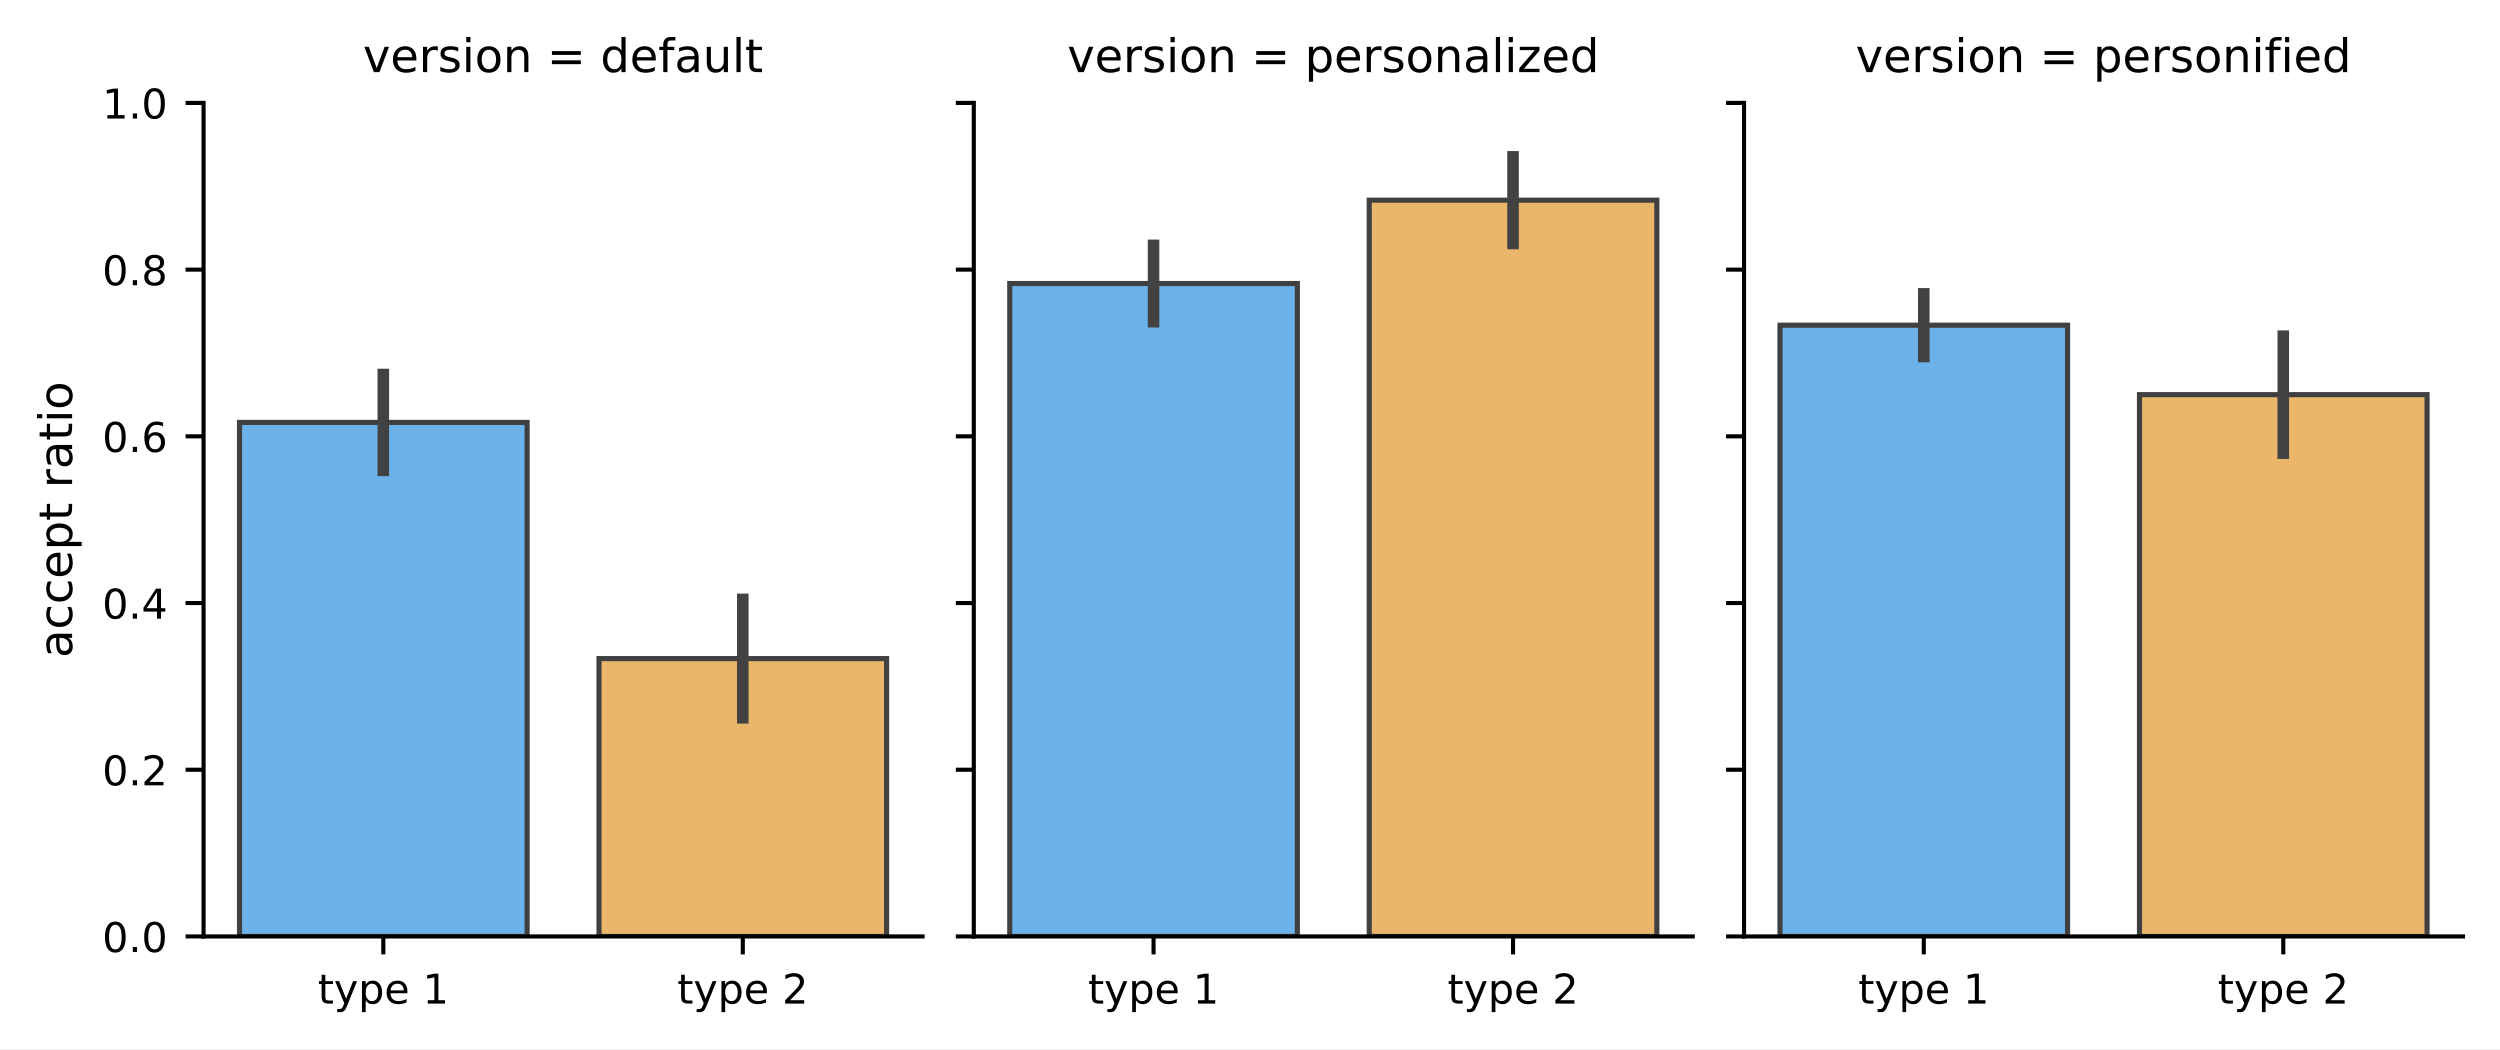
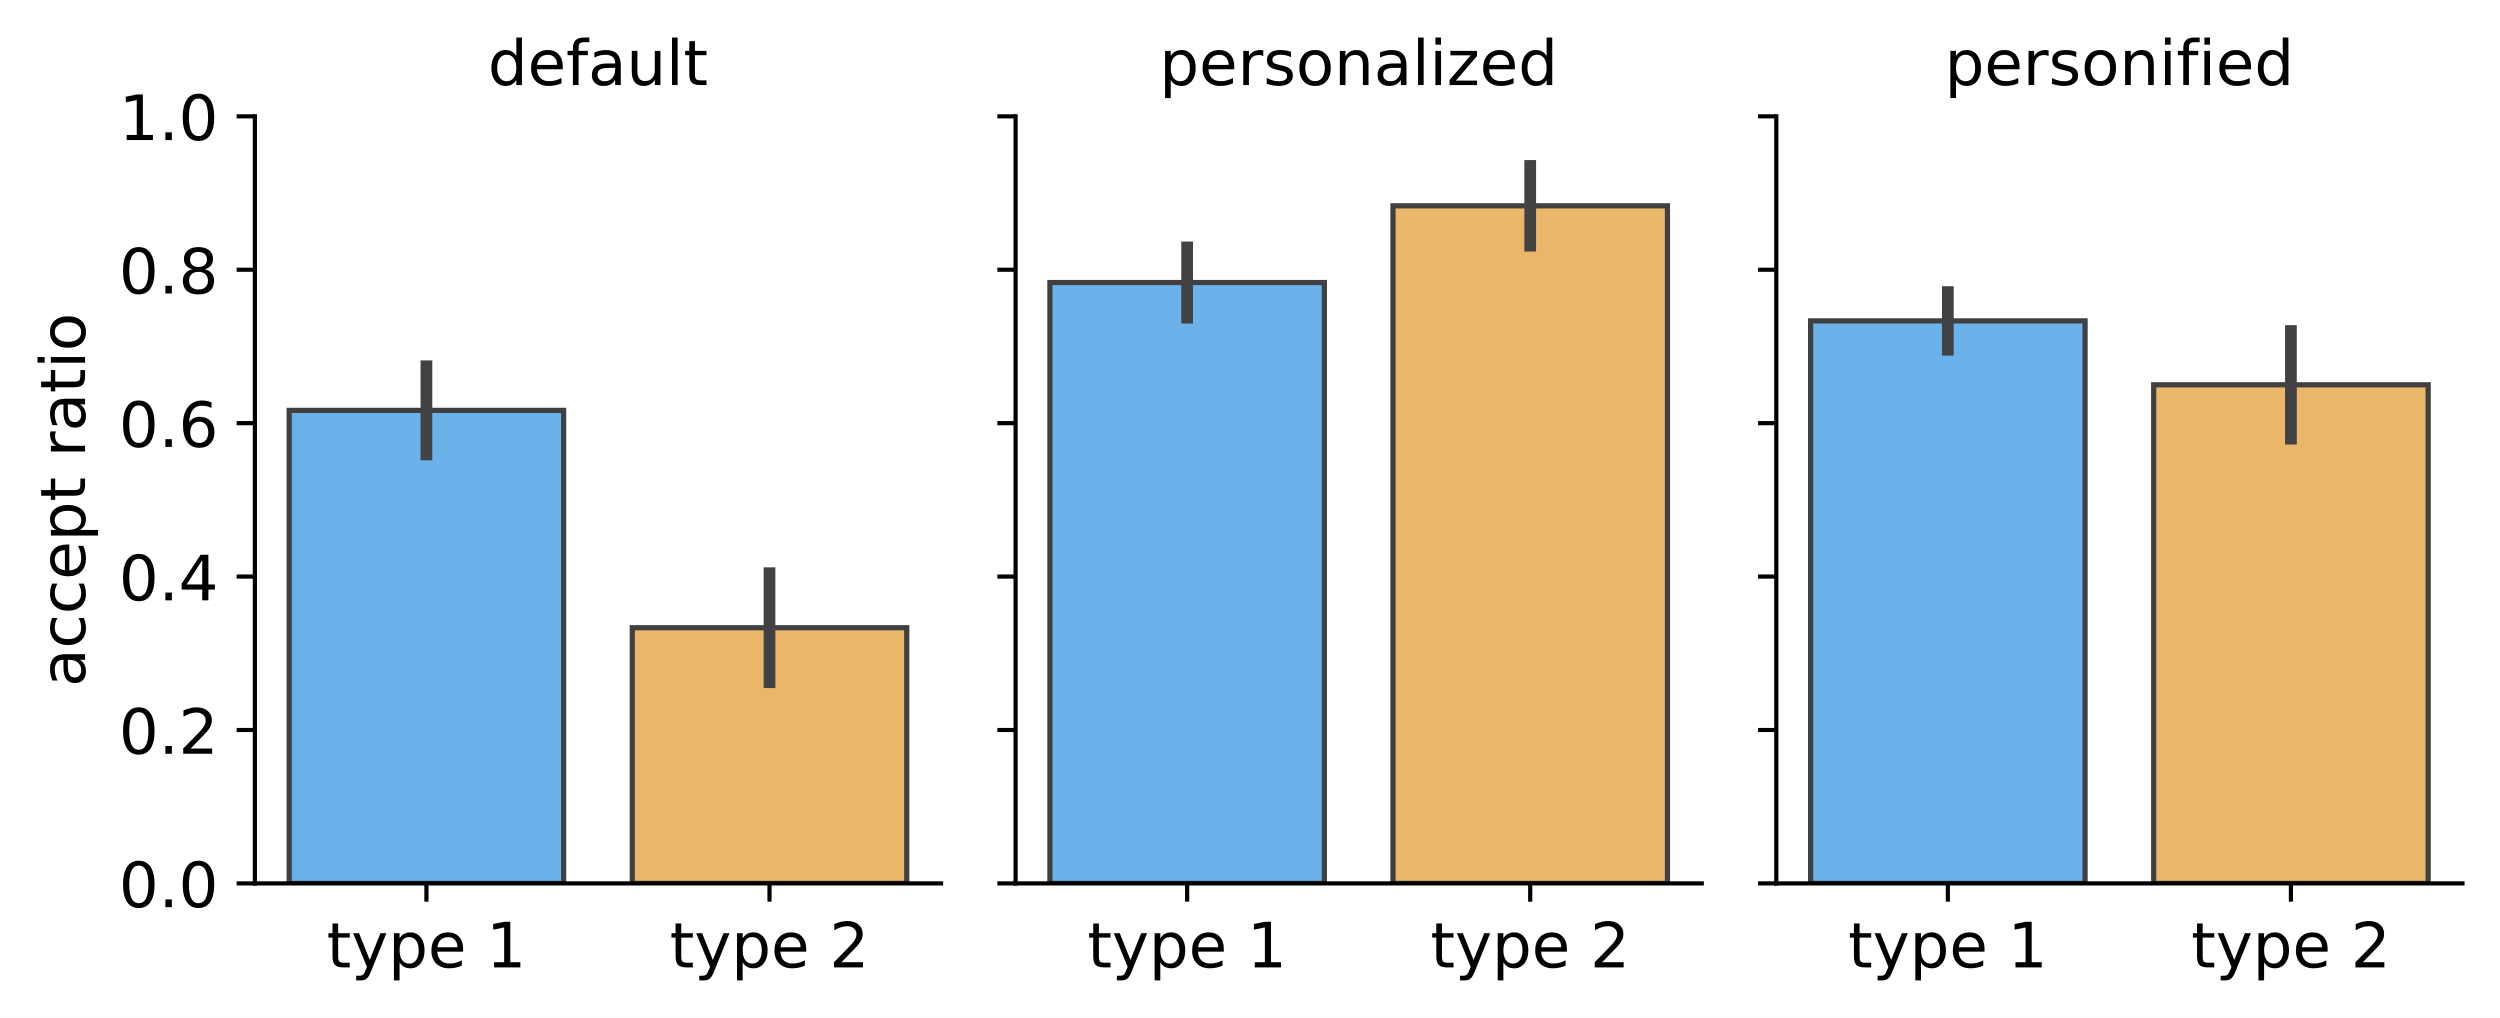
- <svg xmlns="http://www.w3.org/2000/svg" xmlns:xlink="http://www.w3.org/1999/xlink" width="486.733pt" height="204.261pt" viewBox="0 0 486.733 204.261" version="1.1">
+ <svg xmlns="http://www.w3.org/2000/svg" xmlns:xlink="http://www.w3.org/1999/xlink" width="479.618pt" height="195.292pt" viewBox="0 0 479.618 195.292" version="1.1">
  <defs>
    <style type="text/css">*{stroke-linejoin: round; stroke-linecap: butt}</style>
  </defs>
  <g id="figure_1">
    <g id="patch_1">
-       <path d="M 0 204.261  L 486.733 204.261  L 486.733 0  L 0 0  z " style="fill: #ffffff" />
+       <path d="M 0 195.292  L 479.618 195.292  L 479.618 0  L 0 0  z " style="fill: #ffffff" />
    </g>
    <g id="axes_1">
      <g id="patch_2">
-         <path d="M 39.633 182.319  L 179.613 182.319  L 179.613 20.039  L 39.633 20.039  z " style="fill: #ffffff" />
+         <path d="M 48.898 169.478  L 180.537 169.478  L 180.537 22.318  L 48.898 22.318  z " style="fill: #ffffff" />
      </g>
      <g id="patch_3">
-         <path d="M 46.632 182.319  L 102.624 182.319  L 102.624 82.246  L 46.632 82.246  z " clip-path="url(#p8b1c2f902e)" style="fill: #3998e3; opacity: 0.75; stroke: #000000; stroke-linejoin: miter" />
+         <path d="M 55.48 169.478  L 108.135 169.478  L 108.135 78.729  L 55.48 78.729  z " clip-path="url(#p8d95f74cf9)" style="fill: #3998e3; opacity: 0.75; stroke: #000000; stroke-linejoin: miter" />
      </g>
      <g id="patch_4">
-         <path d="M 116.622 182.319  L 172.614 182.319  L 172.614 128.225  L 116.622 128.225  z " clip-path="url(#p8b1c2f902e)" style="fill: #e39f38; opacity: 0.75; stroke: #000000; stroke-linejoin: miter" />
+         <path d="M 121.299 169.478  L 173.956 169.478  L 173.956 120.425  L 121.299 120.425  z " clip-path="url(#p8d95f74cf9)" style="fill: #e39f38; opacity: 0.75; stroke: #000000; stroke-linejoin: miter" />
      </g>
      <g id="matplotlib.axis_1">
        <g id="xtick_1">
          <g id="line2d_1">
            <defs>
-               <path id="m249367fb7f" d="M 0 0  L 0 3.5  " style="stroke: #000000; stroke-width: 0.8" />
+               <path id="mf375bf2e4b" d="M 0 0  L 0 3.5  " style="stroke: #000000; stroke-width: 0.8" />
            </defs>
            <g>
-               <use xlink:href="#m249367fb7f" x="74.628" y="182.319" style="stroke: #000000; stroke-width: 0.8" />
+               <use xlink:href="#mf375bf2e4b" x="81.808" y="169.478" style="stroke: #000000; stroke-width: 0.8" />
            </g>
          </g>
          <g id="text_1">
-             <g transform="translate(61.87531 195.3973) scale(0.08 -0.08)">
+             <g transform="translate(62.67875 185.5962) scale(0.12 -0.12)">
              <defs>
                <path id="DejaVuSans-74" d="M 1172 4494  L 1172 3500  L 2356 3500  L 2356 3053  L 1172 3053  L 1172 1153  Q 1172 725 1289 603  Q 1406 481 1766 481  L 2356 481  L 2356 0  L 1766 0  Q 1100 0 847 248  Q 594 497 594 1153  L 594 3053  L 172 3053  L 172 3500  L 594 3500  L 594 4494  L 1172 4494  z " transform="scale(0.015625)" />
                <path id="DejaVuSans-79" d="M 2059 -325  Q 1816 -950 1584 -1140  Q 1353 -1331 966 -1331  L 506 -1331  L 506 -850  L 844 -850  Q 1081 -850 1212 -737  Q 1344 -625 1503 -206  L 1606 56  L 191 3500  L 800 3500  L 1894 763  L 2988 3500  L 3597 3500  L 2059 -325  z " transform="scale(0.015625)" />
                <path id="DejaVuSans-70" d="M 1159 525  L 1159 -1331  L 581 -1331  L 581 3500  L 1159 3500  L 1159 2969  Q 1341 3281 1617 3432  Q 1894 3584 2278 3584  Q 2916 3584 3314 3078  Q 3713 2572 3713 1747  Q 3713 922 3314 415  Q 2916 -91 2278 -91  Q 1894 -91 1617 61  Q 1341 213 1159 525  z M 3116 1747  Q 3116 2381 2855 2742  Q 2594 3103 2138 3103  Q 1681 3103 1420 2742  Q 1159 2381 1159 1747  Q 1159 1113 1420 752  Q 1681 391 2138 391  Q 2594 391 2855 752  Q 3116 1113 3116 1747  z " transform="scale(0.015625)" />
                <path id="DejaVuSans-65" d="M 3597 1894  L 3597 1613  L 953 1613  Q 991 1019 1311 708  Q 1631 397 2203 397  Q 2534 397 2845 478  Q 3156 559 3463 722  L 3463 178  Q 3153 47 2828 -22  Q 2503 -91 2169 -91  Q 1331 -91 842 396  Q 353 884 353 1716  Q 353 2575 817 3079  Q 1281 3584 2069 3584  Q 2775 3584 3186 3129  Q 3597 2675 3597 1894  z M 3022 2063  Q 3016 2534 2758 2815  Q 2500 3097 2075 3097  Q 1594 3097 1305 2825  Q 1016 2553 972 2059  L 3022 2063  z " transform="scale(0.015625)" />
                <path id="DejaVuSans-20" transform="scale(0.015625)" />
                <path id="DejaVuSans-31" d="M 794 531  L 1825 531  L 1825 4091  L 703 3866  L 703 4441  L 1819 4666  L 2450 4666  L 2450 531  L 3481 531  L 3481 0  L 794 0  L 794 531  z " transform="scale(0.015625)" />
              </defs>
              <use xlink:href="#DejaVuSans-74" />
              <use xlink:href="#DejaVuSans-79" transform="translate(39.20898 0)" />
              <use xlink:href="#DejaVuSans-70" transform="translate(98.38867 0)" />
              <use xlink:href="#DejaVuSans-65" transform="translate(161.8652 0)" />
              <use xlink:href="#DejaVuSans-20" transform="translate(223.3887 0)" />
              <use xlink:href="#DejaVuSans-31" transform="translate(255.1758 0)" />
            </g>
          </g>
        </g>
        <g id="xtick_2">
          <g id="line2d_2">
            <g>
-               <use xlink:href="#m249367fb7f" x="144.618" y="182.319" style="stroke: #000000; stroke-width: 0.8" />
+               <use xlink:href="#mf375bf2e4b" x="147.627" y="169.478" style="stroke: #000000; stroke-width: 0.8" />
            </g>
          </g>
          <g id="text_2">
-             <g transform="translate(131.8653 195.3973) scale(0.08 -0.08)">
+             <g transform="translate(128.4988 185.5962) scale(0.12 -0.12)">
              <defs>
                <path id="DejaVuSans-32" d="M 1228 531  L 3431 531  L 3431 0  L 469 0  L 469 531  Q 828 903 1448 1529  Q 2069 2156 2228 2338  Q 2531 2678 2651 2914  Q 2772 3150 2772 3378  Q 2772 3750 2511 3984  Q 2250 4219 1831 4219  Q 1534 4219 1204 4116  Q 875 4013 500 3803  L 500 4441  Q 881 4594 1212 4672  Q 1544 4750 1819 4750  Q 2544 4750 2975 4387  Q 3406 4025 3406 3419  Q 3406 3131 3298 2873  Q 3191 2616 2906 2266  Q 2828 2175 2409 1742  Q 1991 1309 1228 531  z " transform="scale(0.015625)" />
              </defs>
              <use xlink:href="#DejaVuSans-74" />
              <use xlink:href="#DejaVuSans-79" transform="translate(39.20898 0)" />
              <use xlink:href="#DejaVuSans-70" transform="translate(98.38867 0)" />
              <use xlink:href="#DejaVuSans-65" transform="translate(161.8652 0)" />
              <use xlink:href="#DejaVuSans-20" transform="translate(223.3887 0)" />
              <use xlink:href="#DejaVuSans-32" transform="translate(255.1758 0)" />
            </g>
          </g>
        </g>
      </g>
      <g id="matplotlib.axis_2">
        <g id="ytick_1">
          <g id="line2d_3">
            <defs>
-               <path id="meb20e9a4bf" d="M 0 0  L -3.5 0  " style="stroke: #000000; stroke-width: 0.8" />
+               <path id="m5985463002" d="M 0 0  L -3.5 0  " style="stroke: #000000; stroke-width: 0.8" />
            </defs>
            <g>
-               <use xlink:href="#meb20e9a4bf" x="39.633" y="182.319" style="stroke: #000000; stroke-width: 0.8" />
+               <use xlink:href="#m5985463002" x="48.898" y="169.478" style="stroke: #000000; stroke-width: 0.8" />
            </g>
          </g>
          <g id="text_3">
-             <g transform="translate(19.91031 185.358) scale(0.08 -0.08)">
+             <g transform="translate(22.81375 174.0372) scale(0.12 -0.12)">
              <defs>
                <path id="DejaVuSans-30" d="M 2034 4250  Q 1547 4250 1301 3770  Q 1056 3291 1056 2328  Q 1056 1369 1301 889  Q 1547 409 2034 409  Q 2525 409 2770 889  Q 3016 1369 3016 2328  Q 3016 3291 2770 3770  Q 2525 4250 2034 4250  z M 2034 4750  Q 2819 4750 3233 4129  Q 3647 3509 3647 2328  Q 3647 1150 3233 529  Q 2819 -91 2034 -91  Q 1250 -91 836 529  Q 422 1150 422 2328  Q 422 3509 836 4129  Q 1250 4750 2034 4750  z " transform="scale(0.015625)" />
                <path id="DejaVuSans-2e" d="M 684 794  L 1344 794  L 1344 0  L 684 0  L 684 794  z " transform="scale(0.015625)" />
              </defs>
              <use xlink:href="#DejaVuSans-30" />
              <use xlink:href="#DejaVuSans-2e" transform="translate(63.62305 0)" />
              <use xlink:href="#DejaVuSans-30" transform="translate(95.41016 0)" />
            </g>
          </g>
        </g>
        <g id="ytick_2">
          <g id="line2d_4">
            <g>
-               <use xlink:href="#meb20e9a4bf" x="39.633" y="149.863" style="stroke: #000000; stroke-width: 0.8" />
+               <use xlink:href="#m5985463002" x="48.898" y="140.046" style="stroke: #000000; stroke-width: 0.8" />
            </g>
          </g>
          <g id="text_4">
-             <g transform="translate(19.91031 152.902) scale(0.08 -0.08)">
+             <g transform="translate(22.81375 144.6052) scale(0.12 -0.12)">
              <use xlink:href="#DejaVuSans-30" />
              <use xlink:href="#DejaVuSans-2e" transform="translate(63.62305 0)" />
              <use xlink:href="#DejaVuSans-32" transform="translate(95.41016 0)" />
            </g>
          </g>
        </g>
        <g id="ytick_3">
          <g id="line2d_5">
            <g>
-               <use xlink:href="#meb20e9a4bf" x="39.633" y="117.407" style="stroke: #000000; stroke-width: 0.8" />
+               <use xlink:href="#m5985463002" x="48.898" y="110.614" style="stroke: #000000; stroke-width: 0.8" />
            </g>
          </g>
          <g id="text_5">
-             <g transform="translate(19.91031 120.446) scale(0.08 -0.08)">
+             <g transform="translate(22.81375 115.1732) scale(0.12 -0.12)">
              <defs>
                <path id="DejaVuSans-34" d="M 2419 4116  L 825 1625  L 2419 1625  L 2419 4116  z M 2253 4666  L 3047 4666  L 3047 1625  L 3713 1625  L 3713 1100  L 3047 1100  L 3047 0  L 2419 0  L 2419 1100  L 313 1100  L 313 1709  L 2253 4666  z " transform="scale(0.015625)" />
              </defs>
              <use xlink:href="#DejaVuSans-30" />
              <use xlink:href="#DejaVuSans-2e" transform="translate(63.62305 0)" />
              <use xlink:href="#DejaVuSans-34" transform="translate(95.41016 0)" />
            </g>
          </g>
        </g>
        <g id="ytick_4">
          <g id="line2d_6">
            <g>
-               <use xlink:href="#meb20e9a4bf" x="39.633" y="84.951" style="stroke: #000000; stroke-width: 0.8" />
+               <use xlink:href="#m5985463002" x="48.898" y="81.182" style="stroke: #000000; stroke-width: 0.8" />
            </g>
          </g>
          <g id="text_6">
-             <g transform="translate(19.91031 87.98997) scale(0.08 -0.08)">
+             <g transform="translate(22.81375 85.74119) scale(0.12 -0.12)">
              <defs>
                <path id="DejaVuSans-36" d="M 2113 2584  Q 1688 2584 1439 2293  Q 1191 2003 1191 1497  Q 1191 994 1439 701  Q 1688 409 2113 409  Q 2538 409 2786 701  Q 3034 994 3034 1497  Q 3034 2003 2786 2293  Q 2538 2584 2113 2584  z M 3366 4563  L 3366 3988  Q 3128 4100 2886 4159  Q 2644 4219 2406 4219  Q 1781 4219 1451 3797  Q 1122 3375 1075 2522  Q 1259 2794 1537 2939  Q 1816 3084 2150 3084  Q 2853 3084 3261 2657  Q 3669 2231 3669 1497  Q 3669 778 3244 343  Q 2819 -91 2113 -91  Q 1303 -91 875 529  Q 447 1150 447 2328  Q 447 3434 972 4092  Q 1497 4750 2381 4750  Q 2619 4750 2861 4703  Q 3103 4656 3366 4563  z " transform="scale(0.015625)" />
              </defs>
              <use xlink:href="#DejaVuSans-30" />
              <use xlink:href="#DejaVuSans-2e" transform="translate(63.62305 0)" />
              <use xlink:href="#DejaVuSans-36" transform="translate(95.41016 0)" />
            </g>
          </g>
        </g>
        <g id="ytick_5">
          <g id="line2d_7">
            <g>
-               <use xlink:href="#meb20e9a4bf" x="39.633" y="52.495" style="stroke: #000000; stroke-width: 0.8" />
+               <use xlink:href="#m5985463002" x="48.898" y="51.75" style="stroke: #000000; stroke-width: 0.8" />
            </g>
          </g>
          <g id="text_7">
-             <g transform="translate(19.91031 55.53397) scale(0.08 -0.08)">
+             <g transform="translate(22.81375 56.30919) scale(0.12 -0.12)">
              <defs>
                <path id="DejaVuSans-38" d="M 2034 2216  Q 1584 2216 1326 1975  Q 1069 1734 1069 1313  Q 1069 891 1326 650  Q 1584 409 2034 409  Q 2484 409 2743 651  Q 3003 894 3003 1313  Q 3003 1734 2745 1975  Q 2488 2216 2034 2216  z M 1403 2484  Q 997 2584 770 2862  Q 544 3141 544 3541  Q 544 4100 942 4425  Q 1341 4750 2034 4750  Q 2731 4750 3128 4425  Q 3525 4100 3525 3541  Q 3525 3141 3298 2862  Q 3072 2584 2669 2484  Q 3125 2378 3379 2068  Q 3634 1759 3634 1313  Q 3634 634 3220 271  Q 2806 -91 2034 -91  Q 1263 -91 848 271  Q 434 634 434 1313  Q 434 1759 690 2068  Q 947 2378 1403 2484  z M 1172 3481  Q 1172 3119 1398 2916  Q 1625 2713 2034 2713  Q 2441 2713 2670 2916  Q 2900 3119 2900 3481  Q 2900 3844 2670 4047  Q 2441 4250 2034 4250  Q 1625 4250 1398 4047  Q 1172 3844 1172 3481  z " transform="scale(0.015625)" />
              </defs>
              <use xlink:href="#DejaVuSans-30" />
              <use xlink:href="#DejaVuSans-2e" transform="translate(63.62305 0)" />
              <use xlink:href="#DejaVuSans-38" transform="translate(95.41016 0)" />
            </g>
          </g>
        </g>
        <g id="ytick_6">
          <g id="line2d_8">
            <g>
-               <use xlink:href="#meb20e9a4bf" x="39.633" y="20.039" style="stroke: #000000; stroke-width: 0.8" />
+               <use xlink:href="#m5985463002" x="48.898" y="22.318" style="stroke: #000000; stroke-width: 0.8" />
            </g>
          </g>
          <g id="text_8">
-             <g transform="translate(19.91031 23.07797) scale(0.08 -0.08)">
+             <g transform="translate(22.81375 26.87719) scale(0.12 -0.12)">
              <use xlink:href="#DejaVuSans-31" />
              <use xlink:href="#DejaVuSans-2e" transform="translate(63.62305 0)" />
              <use xlink:href="#DejaVuSans-30" transform="translate(95.41016 0)" />
            </g>
          </g>
        </g>
        <g id="text_9">
-           <g transform="translate(14.03859 128.0802) rotate(-90) scale(0.09 -0.09)">
+           <g transform="translate(16.31812 131.7669) rotate(-90) scale(0.12 -0.12)">
            <defs>
              <path id="DejaVuSans-61" d="M 2194 1759  Q 1497 1759 1228 1600  Q 959 1441 959 1056  Q 959 750 1161 570  Q 1363 391 1709 391  Q 2188 391 2477 730  Q 2766 1069 2766 1631  L 2766 1759  L 2194 1759  z M 3341 1997  L 3341 0  L 2766 0  L 2766 531  Q 2569 213 2275 61  Q 1981 -91 1556 -91  Q 1019 -91 701 211  Q 384 513 384 1019  Q 384 1609 779 1909  Q 1175 2209 1959 2209  L 2766 2209  L 2766 2266  Q 2766 2663 2505 2880  Q 2244 3097 1772 3097  Q 1472 3097 1187 3025  Q 903 2953 641 2809  L 641 3341  Q 956 3463 1253 3523  Q 1550 3584 1831 3584  Q 2591 3584 2966 3190  Q 3341 2797 3341 1997  z " transform="scale(0.015625)" />
              <path id="DejaVuSans-63" d="M 3122 3366  L 3122 2828  Q 2878 2963 2633 3030  Q 2388 3097 2138 3097  Q 1578 3097 1268 2742  Q 959 2388 959 1747  Q 959 1106 1268 751  Q 1578 397 2138 397  Q 2388 397 2633 464  Q 2878 531 3122 666  L 3122 134  Q 2881 22 2623 -34  Q 2366 -91 2075 -91  Q 1284 -91 818 406  Q 353 903 353 1747  Q 353 2603 823 3093  Q 1294 3584 2113 3584  Q 2378 3584 2631 3529  Q 2884 3475 3122 3366  z " transform="scale(0.015625)" />
              <path id="DejaVuSans-72" d="M 2631 2963  Q 2534 3019 2420 3045  Q 2306 3072 2169 3072  Q 1681 3072 1420 2755  Q 1159 2438 1159 1844  L 1159 0  L 581 0  L 581 3500  L 1159 3500  L 1159 2956  Q 1341 3275 1631 3429  Q 1922 3584 2338 3584  Q 2397 3584 2469 3576  Q 2541 3569 2628 3553  L 2631 2963  z " transform="scale(0.015625)" />
              <path id="DejaVuSans-69" d="M 603 3500  L 1178 3500  L 1178 0  L 603 0  L 603 3500  z M 603 4863  L 1178 4863  L 1178 4134  L 603 4134  L 603 4863  z " transform="scale(0.015625)" />
              <path id="DejaVuSans-6f" d="M 1959 3097  Q 1497 3097 1228 2736  Q 959 2375 959 1747  Q 959 1119 1226 758  Q 1494 397 1959 397  Q 2419 397 2687 759  Q 2956 1122 2956 1747  Q 2956 2369 2687 2733  Q 2419 3097 1959 3097  z M 1959 3584  Q 2709 3584 3137 3096  Q 3566 2609 3566 1747  Q 3566 888 3137 398  Q 2709 -91 1959 -91  Q 1206 -91 779 398  Q 353 888 353 1747  Q 353 2609 779 3096  Q 1206 3584 1959 3584  z " transform="scale(0.015625)" />
            </defs>
            <use xlink:href="#DejaVuSans-61" />
            <use xlink:href="#DejaVuSans-63" transform="translate(61.2793 0)" />
            <use xlink:href="#DejaVuSans-63" transform="translate(116.2598 0)" />
            <use xlink:href="#DejaVuSans-65" transform="translate(171.2402 0)" />
            <use xlink:href="#DejaVuSans-70" transform="translate(232.7637 0)" />
            <use xlink:href="#DejaVuSans-74" transform="translate(296.2402 0)" />
            <use xlink:href="#DejaVuSans-20" transform="translate(335.4492 0)" />
            <use xlink:href="#DejaVuSans-72" transform="translate(367.2363 0)" />
            <use xlink:href="#DejaVuSans-61" transform="translate(408.3496 0)" />
            <use xlink:href="#DejaVuSans-74" transform="translate(469.6289 0)" />
            <use xlink:href="#DejaVuSans-69" transform="translate(508.8379 0)" />
            <use xlink:href="#DejaVuSans-6f" transform="translate(536.6211 0)" />
          </g>
        </g>
      </g>
      <g id="line2d_9">
-         <path d="M 74.628 91.58  L 74.628 72.912  " clip-path="url(#p8b1c2f902e)" style="fill: none; stroke: #424242; stroke-width: 2.25; stroke-linecap: square" />
+         <path d="M 81.808 87.194  L 81.808 70.265  " clip-path="url(#p8d95f74cf9)" style="fill: none; stroke: #424242; stroke-width: 2.25; stroke-linecap: square" />
      </g>
      <g id="line2d_10">
-         <path d="M 144.618 139.758  L 144.618 116.693  " clip-path="url(#p8b1c2f902e)" style="fill: none; stroke: #424242; stroke-width: 2.25; stroke-linecap: square" />
+         <path d="M 147.627 130.883  L 147.627 109.967  " clip-path="url(#p8d95f74cf9)" style="fill: none; stroke: #424242; stroke-width: 2.25; stroke-linecap: square" />
      </g>
      <g id="patch_5">
-         <path d="M 39.633 182.319  L 39.633 20.039  " style="fill: none; stroke: #000000; stroke-width: 0.8; stroke-linejoin: miter; stroke-linecap: square" />
+         <path d="M 48.898 169.478  L 48.898 22.318  " style="fill: none; stroke: #000000; stroke-width: 0.8; stroke-linejoin: miter; stroke-linecap: square" />
      </g>
      <g id="patch_6">
-         <path d="M 39.633 182.319  L 179.613 182.319  " style="fill: none; stroke: #000000; stroke-width: 0.8; stroke-linejoin: miter; stroke-linecap: square" />
+         <path d="M 48.898 169.478  L 180.537 169.478  " style="fill: none; stroke: #000000; stroke-width: 0.8; stroke-linejoin: miter; stroke-linecap: square" />
      </g>
      <g id="text_10">
-         <g transform="translate(70.67602 14.03859) scale(0.09 -0.09)">
+         <g transform="translate(93.60594 16.31812) scale(0.12 -0.12)">
          <defs>
-             <path id="DejaVuSans-76" d="M 191 3500  L 800 3500  L 1894 563  L 2988 3500  L 3597 3500  L 2284 0  L 1503 0  L 191 3500  z " transform="scale(0.015625)" />
-             <path id="DejaVuSans-73" d="M 2834 3397  L 2834 2853  Q 2591 2978 2328 3040  Q 2066 3103 1784 3103  Q 1356 3103 1142 2972  Q 928 2841 928 2578  Q 928 2378 1081 2264  Q 1234 2150 1697 2047  L 1894 2003  Q 2506 1872 2764 1633  Q 3022 1394 3022 966  Q 3022 478 2636 193  Q 2250 -91 1575 -91  Q 1294 -91 989 -36  Q 684 19 347 128  L 347 722  Q 666 556 975 473  Q 1284 391 1588 391  Q 1994 391 2212 530  Q 2431 669 2431 922  Q 2431 1156 2273 1281  Q 2116 1406 1581 1522  L 1381 1569  Q 847 1681 609 1914  Q 372 2147 372 2553  Q 372 3047 722 3315  Q 1072 3584 1716 3584  Q 2034 3584 2315 3537  Q 2597 3491 2834 3397  z " transform="scale(0.015625)" />
-             <path id="DejaVuSans-6e" d="M 3513 2113  L 3513 0  L 2938 0  L 2938 2094  Q 2938 2591 2744 2837  Q 2550 3084 2163 3084  Q 1697 3084 1428 2787  Q 1159 2491 1159 1978  L 1159 0  L 581 0  L 581 3500  L 1159 3500  L 1159 2956  Q 1366 3272 1645 3428  Q 1925 3584 2291 3584  Q 2894 3584 3203 3211  Q 3513 2838 3513 2113  z " transform="scale(0.015625)" />
-             <path id="DejaVuSans-3d" d="M 678 2906  L 4684 2906  L 4684 2381  L 678 2381  L 678 2906  z M 678 1631  L 4684 1631  L 4684 1100  L 678 1100  L 678 1631  z " transform="scale(0.015625)" />
            <path id="DejaVuSans-64" d="M 2906 2969  L 2906 4863  L 3481 4863  L 3481 0  L 2906 0  L 2906 525  Q 2725 213 2448 61  Q 2172 -91 1784 -91  Q 1150 -91 751 415  Q 353 922 353 1747  Q 353 2572 751 3078  Q 1150 3584 1784 3584  Q 2172 3584 2448 3432  Q 2725 3281 2906 2969  z M 947 1747  Q 947 1113 1208 752  Q 1469 391 1925 391  Q 2381 391 2643 752  Q 2906 1113 2906 1747  Q 2906 2381 2643 2742  Q 2381 3103 1925 3103  Q 1469 3103 1208 2742  Q 947 2381 947 1747  z " transform="scale(0.015625)" />
            <path id="DejaVuSans-66" d="M 2375 4863  L 2375 4384  L 1825 4384  Q 1516 4384 1395 4259  Q 1275 4134 1275 3809  L 1275 3500  L 2222 3500  L 2222 3053  L 1275 3053  L 1275 0  L 697 0  L 697 3053  L 147 3053  L 147 3500  L 697 3500  L 697 3744  Q 697 4328 969 4595  Q 1241 4863 1831 4863  L 2375 4863  z " transform="scale(0.015625)" />
            <path id="DejaVuSans-75" d="M 544 1381  L 544 3500  L 1119 3500  L 1119 1403  Q 1119 906 1312 657  Q 1506 409 1894 409  Q 2359 409 2629 706  Q 2900 1003 2900 1516  L 2900 3500  L 3475 3500  L 3475 0  L 2900 0  L 2900 538  Q 2691 219 2414 64  Q 2138 -91 1772 -91  Q 1169 -91 856 284  Q 544 659 544 1381  z M 1991 3584  L 1991 3584  z " transform="scale(0.015625)" />
            <path id="DejaVuSans-6c" d="M 603 4863  L 1178 4863  L 1178 0  L 603 0  L 603 4863  z " transform="scale(0.015625)" />
          </defs>
-           <use xlink:href="#DejaVuSans-76" />
-           <use xlink:href="#DejaVuSans-65" transform="translate(59.17969 0)" />
-           <use xlink:href="#DejaVuSans-72" transform="translate(120.7031 0)" />
-           <use xlink:href="#DejaVuSans-73" transform="translate(161.8164 0)" />
-           <use xlink:href="#DejaVuSans-69" transform="translate(213.916 0)" />
-           <use xlink:href="#DejaVuSans-6f" transform="translate(241.6992 0)" />
-           <use xlink:href="#DejaVuSans-6e" transform="translate(302.8809 0)" />
-           <use xlink:href="#DejaVuSans-20" transform="translate(366.2598 0)" />
-           <use xlink:href="#DejaVuSans-3d" transform="translate(398.0469 0)" />
-           <use xlink:href="#DejaVuSans-20" transform="translate(481.8359 0)" />
-           <use xlink:href="#DejaVuSans-64" transform="translate(513.623 0)" />
-           <use xlink:href="#DejaVuSans-65" transform="translate(577.0996 0)" />
-           <use xlink:href="#DejaVuSans-66" transform="translate(638.623 0)" />
-           <use xlink:href="#DejaVuSans-61" transform="translate(673.8281 0)" />
-           <use xlink:href="#DejaVuSans-75" transform="translate(735.1074 0)" />
-           <use xlink:href="#DejaVuSans-6c" transform="translate(798.4863 0)" />
-           <use xlink:href="#DejaVuSans-74" transform="translate(826.2695 0)" />
+           <use xlink:href="#DejaVuSans-64" />
+           <use xlink:href="#DejaVuSans-65" transform="translate(63.47656 0)" />
+           <use xlink:href="#DejaVuSans-66" transform="translate(125 0)" />
+           <use xlink:href="#DejaVuSans-61" transform="translate(160.2051 0)" />
+           <use xlink:href="#DejaVuSans-75" transform="translate(221.4844 0)" />
+           <use xlink:href="#DejaVuSans-6c" transform="translate(284.8633 0)" />
+           <use xlink:href="#DejaVuSans-74" transform="translate(312.6465 0)" />
        </g>
      </g>
    </g>
    <g id="axes_2">
      <g id="patch_7">
-         <path d="M 189.593 182.319  L 329.573 182.319  L 329.573 20.039  L 189.593 20.039  z " style="fill: #ffffff" />
+         <path d="M 194.838 169.478  L 326.478 169.478  L 326.478 22.318  L 194.838 22.318  z " style="fill: #ffffff" />
      </g>
      <g id="patch_8">
-         <path d="M 196.592 182.319  L 252.584 182.319  L 252.584 55.199  L 196.592 55.199  z " clip-path="url(#p04df62afcf)" style="fill: #3998e3; opacity: 0.75; stroke: #000000; stroke-linejoin: miter" />
+         <path d="M 201.419 169.478  L 254.076 169.478  L 254.076 54.203  L 201.419 54.203  z " clip-path="url(#p54f3d37771)" style="fill: #3998e3; opacity: 0.75; stroke: #000000; stroke-linejoin: miter" />
      </g>
      <g id="patch_9">
-         <path d="M 266.582 182.319  L 322.574 182.319  L 322.574 38.971  L 266.582 38.971  z " clip-path="url(#p04df62afcf)" style="fill: #e39f38; opacity: 0.75; stroke: #000000; stroke-linejoin: miter" />
+         <path d="M 267.24 169.478  L 319.896 169.478  L 319.896 39.487  L 267.24 39.487  z " clip-path="url(#p54f3d37771)" style="fill: #e39f38; opacity: 0.75; stroke: #000000; stroke-linejoin: miter" />
      </g>
      <g id="matplotlib.axis_3">
        <g id="xtick_3">
          <g id="line2d_11">
            <g>
-               <use xlink:href="#m249367fb7f" x="224.588" y="182.319" style="stroke: #000000; stroke-width: 0.8" />
+               <use xlink:href="#mf375bf2e4b" x="227.748" y="169.478" style="stroke: #000000; stroke-width: 0.8" />
            </g>
          </g>
          <g id="text_11">
-             <g transform="translate(211.8353 195.3973) scale(0.08 -0.08)">
+             <g transform="translate(208.6188 185.5962) scale(0.12 -0.12)">
              <use xlink:href="#DejaVuSans-74" />
              <use xlink:href="#DejaVuSans-79" transform="translate(39.20898 0)" />
              <use xlink:href="#DejaVuSans-70" transform="translate(98.38867 0)" />
              <use xlink:href="#DejaVuSans-65" transform="translate(161.8652 0)" />
              <use xlink:href="#DejaVuSans-20" transform="translate(223.3887 0)" />
              <use xlink:href="#DejaVuSans-31" transform="translate(255.1758 0)" />
            </g>
          </g>
        </g>
        <g id="xtick_4">
          <g id="line2d_12">
            <g>
-               <use xlink:href="#m249367fb7f" x="294.578" y="182.319" style="stroke: #000000; stroke-width: 0.8" />
+               <use xlink:href="#mf375bf2e4b" x="293.567" y="169.478" style="stroke: #000000; stroke-width: 0.8" />
            </g>
          </g>
          <g id="text_12">
-             <g transform="translate(281.8253 195.3973) scale(0.08 -0.08)">
+             <g transform="translate(274.4388 185.5962) scale(0.12 -0.12)">
              <use xlink:href="#DejaVuSans-74" />
              <use xlink:href="#DejaVuSans-79" transform="translate(39.20898 0)" />
              <use xlink:href="#DejaVuSans-70" transform="translate(98.38867 0)" />
              <use xlink:href="#DejaVuSans-65" transform="translate(161.8652 0)" />
              <use xlink:href="#DejaVuSans-20" transform="translate(223.3887 0)" />
              <use xlink:href="#DejaVuSans-32" transform="translate(255.1758 0)" />
            </g>
          </g>
        </g>
      </g>
      <g id="matplotlib.axis_4">
        <g id="ytick_7">
          <g id="line2d_13">
            <g>
-               <use xlink:href="#meb20e9a4bf" x="189.593" y="182.319" style="stroke: #000000; stroke-width: 0.8" />
+               <use xlink:href="#m5985463002" x="194.838" y="169.478" style="stroke: #000000; stroke-width: 0.8" />
            </g>
          </g>
        </g>
        <g id="ytick_8">
          <g id="line2d_14">
            <g>
-               <use xlink:href="#meb20e9a4bf" x="189.593" y="149.863" style="stroke: #000000; stroke-width: 0.8" />
+               <use xlink:href="#m5985463002" x="194.838" y="140.046" style="stroke: #000000; stroke-width: 0.8" />
            </g>
          </g>
        </g>
        <g id="ytick_9">
          <g id="line2d_15">
            <g>
-               <use xlink:href="#meb20e9a4bf" x="189.593" y="117.407" style="stroke: #000000; stroke-width: 0.8" />
+               <use xlink:href="#m5985463002" x="194.838" y="110.614" style="stroke: #000000; stroke-width: 0.8" />
            </g>
          </g>
        </g>
        <g id="ytick_10">
          <g id="line2d_16">
            <g>
-               <use xlink:href="#meb20e9a4bf" x="189.593" y="84.951" style="stroke: #000000; stroke-width: 0.8" />
+               <use xlink:href="#m5985463002" x="194.838" y="81.182" style="stroke: #000000; stroke-width: 0.8" />
            </g>
          </g>
        </g>
        <g id="ytick_11">
          <g id="line2d_17">
            <g>
-               <use xlink:href="#meb20e9a4bf" x="189.593" y="52.495" style="stroke: #000000; stroke-width: 0.8" />
+               <use xlink:href="#m5985463002" x="194.838" y="51.75" style="stroke: #000000; stroke-width: 0.8" />
            </g>
          </g>
        </g>
        <g id="ytick_12">
          <g id="line2d_18">
            <g>
-               <use xlink:href="#meb20e9a4bf" x="189.593" y="20.039" style="stroke: #000000; stroke-width: 0.8" />
+               <use xlink:href="#m5985463002" x="194.838" y="22.318" style="stroke: #000000; stroke-width: 0.8" />
            </g>
          </g>
        </g>
      </g>
      <g id="line2d_19">
-         <path d="M 224.588 62.629  L 224.588 47.77  " clip-path="url(#p04df62afcf)" style="fill: none; stroke: #424242; stroke-width: 2.25; stroke-linecap: square" />
+         <path d="M 227.748 60.94  L 227.748 47.466  " clip-path="url(#p54f3d37771)" style="fill: none; stroke: #424242; stroke-width: 2.25; stroke-linecap: square" />
      </g>
      <g id="line2d_20">
-         <path d="M 294.578 47.407  L 294.578 30.536  " clip-path="url(#p04df62afcf)" style="fill: none; stroke: #424242; stroke-width: 2.25; stroke-linecap: square" />
+         <path d="M 293.567 47.136  L 293.567 31.837  " clip-path="url(#p54f3d37771)" style="fill: none; stroke: #424242; stroke-width: 2.25; stroke-linecap: square" />
      </g>
      <g id="patch_10">
-         <path d="M 189.593 182.319  L 189.593 20.039  " style="fill: none; stroke: #000000; stroke-width: 0.8; stroke-linejoin: miter; stroke-linecap: square" />
+         <path d="M 194.838 169.478  L 194.838 22.318  " style="fill: none; stroke: #000000; stroke-width: 0.8; stroke-linejoin: miter; stroke-linecap: square" />
      </g>
      <g id="patch_11">
-         <path d="M 189.593 182.319  L 329.573 182.319  " style="fill: none; stroke: #000000; stroke-width: 0.8; stroke-linejoin: miter; stroke-linecap: square" />
+         <path d="M 194.838 169.478  L 326.478 169.478  " style="fill: none; stroke: #000000; stroke-width: 0.8; stroke-linejoin: miter; stroke-linecap: square" />
      </g>
      <g id="text_13">
-         <g transform="translate(207.7991 14.03859) scale(0.09 -0.09)">
+         <g transform="translate(222.43 16.31812) scale(0.12 -0.12)">
          <defs>
+             <path id="DejaVuSans-73" d="M 2834 3397  L 2834 2853  Q 2591 2978 2328 3040  Q 2066 3103 1784 3103  Q 1356 3103 1142 2972  Q 928 2841 928 2578  Q 928 2378 1081 2264  Q 1234 2150 1697 2047  L 1894 2003  Q 2506 1872 2764 1633  Q 3022 1394 3022 966  Q 3022 478 2636 193  Q 2250 -91 1575 -91  Q 1294 -91 989 -36  Q 684 19 347 128  L 347 722  Q 666 556 975 473  Q 1284 391 1588 391  Q 1994 391 2212 530  Q 2431 669 2431 922  Q 2431 1156 2273 1281  Q 2116 1406 1581 1522  L 1381 1569  Q 847 1681 609 1914  Q 372 2147 372 2553  Q 372 3047 722 3315  Q 1072 3584 1716 3584  Q 2034 3584 2315 3537  Q 2597 3491 2834 3397  z " transform="scale(0.015625)" />
+             <path id="DejaVuSans-6e" d="M 3513 2113  L 3513 0  L 2938 0  L 2938 2094  Q 2938 2591 2744 2837  Q 2550 3084 2163 3084  Q 1697 3084 1428 2787  Q 1159 2491 1159 1978  L 1159 0  L 581 0  L 581 3500  L 1159 3500  L 1159 2956  Q 1366 3272 1645 3428  Q 1925 3584 2291 3584  Q 2894 3584 3203 3211  Q 3513 2838 3513 2113  z " transform="scale(0.015625)" />
            <path id="DejaVuSans-7a" d="M 353 3500  L 3084 3500  L 3084 2975  L 922 459  L 3084 459  L 3084 0  L 275 0  L 275 525  L 2438 3041  L 353 3041  L 353 3500  z " transform="scale(0.015625)" />
          </defs>
-           <use xlink:href="#DejaVuSans-76" />
-           <use xlink:href="#DejaVuSans-65" transform="translate(59.17969 0)" />
-           <use xlink:href="#DejaVuSans-72" transform="translate(120.7031 0)" />
-           <use xlink:href="#DejaVuSans-73" transform="translate(161.8164 0)" />
-           <use xlink:href="#DejaVuSans-69" transform="translate(213.916 0)" />
-           <use xlink:href="#DejaVuSans-6f" transform="translate(241.6992 0)" />
-           <use xlink:href="#DejaVuSans-6e" transform="translate(302.8809 0)" />
-           <use xlink:href="#DejaVuSans-20" transform="translate(366.2598 0)" />
-           <use xlink:href="#DejaVuSans-3d" transform="translate(398.0469 0)" />
-           <use xlink:href="#DejaVuSans-20" transform="translate(481.8359 0)" />
-           <use xlink:href="#DejaVuSans-70" transform="translate(513.623 0)" />
-           <use xlink:href="#DejaVuSans-65" transform="translate(577.0996 0)" />
-           <use xlink:href="#DejaVuSans-72" transform="translate(638.623 0)" />
-           <use xlink:href="#DejaVuSans-73" transform="translate(679.7363 0)" />
-           <use xlink:href="#DejaVuSans-6f" transform="translate(731.8359 0)" />
-           <use xlink:href="#DejaVuSans-6e" transform="translate(793.0176 0)" />
-           <use xlink:href="#DejaVuSans-61" transform="translate(856.3965 0)" />
-           <use xlink:href="#DejaVuSans-6c" transform="translate(917.6758 0)" />
-           <use xlink:href="#DejaVuSans-69" transform="translate(945.459 0)" />
-           <use xlink:href="#DejaVuSans-7a" transform="translate(973.2422 0)" />
-           <use xlink:href="#DejaVuSans-65" transform="translate(1025.732 0)" />
-           <use xlink:href="#DejaVuSans-64" transform="translate(1087.256 0)" />
+           <use xlink:href="#DejaVuSans-70" />
+           <use xlink:href="#DejaVuSans-65" transform="translate(63.47656 0)" />
+           <use xlink:href="#DejaVuSans-72" transform="translate(125 0)" />
+           <use xlink:href="#DejaVuSans-73" transform="translate(166.1133 0)" />
+           <use xlink:href="#DejaVuSans-6f" transform="translate(218.2129 0)" />
+           <use xlink:href="#DejaVuSans-6e" transform="translate(279.3945 0)" />
+           <use xlink:href="#DejaVuSans-61" transform="translate(342.7734 0)" />
+           <use xlink:href="#DejaVuSans-6c" transform="translate(404.0527 0)" />
+           <use xlink:href="#DejaVuSans-69" transform="translate(431.8359 0)" />
+           <use xlink:href="#DejaVuSans-7a" transform="translate(459.6191 0)" />
+           <use xlink:href="#DejaVuSans-65" transform="translate(512.1094 0)" />
+           <use xlink:href="#DejaVuSans-64" transform="translate(573.6328 0)" />
        </g>
      </g>
    </g>
    <g id="axes_3">
      <g id="patch_12">
-         <path d="M 339.553 182.319  L 479.533 182.319  L 479.533 20.039  L 339.553 20.039  z " style="fill: #ffffff" />
+         <path d="M 340.777 169.478  L 472.418 169.478  L 472.418 22.318  L 340.777 22.318  z " style="fill: #ffffff" />
      </g>
      <g id="patch_13">
-         <path d="M 346.552 182.319  L 402.544 182.319  L 402.544 63.313  L 346.552 63.313  z " clip-path="url(#pb5635e2fb7)" style="fill: #3998e3; opacity: 0.75; stroke: #000000; stroke-linejoin: miter" />
+         <path d="M 347.36 169.478  L 400.015 169.478  L 400.015 61.561  L 347.36 61.561  z " clip-path="url(#p79cd46cf8c)" style="fill: #3998e3; opacity: 0.75; stroke: #000000; stroke-linejoin: miter" />
      </g>
      <g id="patch_14">
-         <path d="M 416.542 182.319  L 472.534 182.319  L 472.534 76.837  L 416.542 76.837  z " clip-path="url(#pb5635e2fb7)" style="fill: #e39f38; opacity: 0.75; stroke: #000000; stroke-linejoin: miter" />
+         <path d="M 413.18 169.478  L 465.836 169.478  L 465.836 73.824  L 413.18 73.824  z " clip-path="url(#p79cd46cf8c)" style="fill: #e39f38; opacity: 0.75; stroke: #000000; stroke-linejoin: miter" />
      </g>
      <g id="matplotlib.axis_5">
        <g id="xtick_5">
          <g id="line2d_21">
            <g>
-               <use xlink:href="#m249367fb7f" x="374.548" y="182.319" style="stroke: #000000; stroke-width: 0.8" />
+               <use xlink:href="#mf375bf2e4b" x="373.688" y="169.478" style="stroke: #000000; stroke-width: 0.8" />
            </g>
          </g>
          <g id="text_14">
-             <g transform="translate(361.7953 195.3973) scale(0.08 -0.08)">
+             <g transform="translate(354.5587 185.5962) scale(0.12 -0.12)">
              <use xlink:href="#DejaVuSans-74" />
              <use xlink:href="#DejaVuSans-79" transform="translate(39.20898 0)" />
              <use xlink:href="#DejaVuSans-70" transform="translate(98.38867 0)" />
              <use xlink:href="#DejaVuSans-65" transform="translate(161.8652 0)" />
              <use xlink:href="#DejaVuSans-20" transform="translate(223.3887 0)" />
              <use xlink:href="#DejaVuSans-31" transform="translate(255.1758 0)" />
            </g>
          </g>
        </g>
        <g id="xtick_6">
          <g id="line2d_22">
            <g>
-               <use xlink:href="#m249367fb7f" x="444.538" y="182.319" style="stroke: #000000; stroke-width: 0.8" />
+               <use xlink:href="#mf375bf2e4b" x="439.507" y="169.478" style="stroke: #000000; stroke-width: 0.8" />
            </g>
          </g>
          <g id="text_15">
-             <g transform="translate(431.7853 195.3973) scale(0.08 -0.08)">
+             <g transform="translate(420.3788 185.5962) scale(0.12 -0.12)">
              <use xlink:href="#DejaVuSans-74" />
              <use xlink:href="#DejaVuSans-79" transform="translate(39.20898 0)" />
              <use xlink:href="#DejaVuSans-70" transform="translate(98.38867 0)" />
              <use xlink:href="#DejaVuSans-65" transform="translate(161.8652 0)" />
              <use xlink:href="#DejaVuSans-20" transform="translate(223.3887 0)" />
              <use xlink:href="#DejaVuSans-32" transform="translate(255.1758 0)" />
            </g>
          </g>
        </g>
      </g>
      <g id="matplotlib.axis_6">
        <g id="ytick_13">
          <g id="line2d_23">
            <g>
-               <use xlink:href="#meb20e9a4bf" x="339.553" y="182.319" style="stroke: #000000; stroke-width: 0.8" />
+               <use xlink:href="#m5985463002" x="340.777" y="169.478" style="stroke: #000000; stroke-width: 0.8" />
            </g>
          </g>
        </g>
        <g id="ytick_14">
          <g id="line2d_24">
            <g>
-               <use xlink:href="#meb20e9a4bf" x="339.553" y="149.863" style="stroke: #000000; stroke-width: 0.8" />
+               <use xlink:href="#m5985463002" x="340.777" y="140.046" style="stroke: #000000; stroke-width: 0.8" />
            </g>
          </g>
        </g>
        <g id="ytick_15">
          <g id="line2d_25">
            <g>
-               <use xlink:href="#meb20e9a4bf" x="339.553" y="117.407" style="stroke: #000000; stroke-width: 0.8" />
+               <use xlink:href="#m5985463002" x="340.777" y="110.614" style="stroke: #000000; stroke-width: 0.8" />
            </g>
          </g>
        </g>
        <g id="ytick_16">
          <g id="line2d_26">
            <g>
-               <use xlink:href="#meb20e9a4bf" x="339.553" y="84.951" style="stroke: #000000; stroke-width: 0.8" />
+               <use xlink:href="#m5985463002" x="340.777" y="81.182" style="stroke: #000000; stroke-width: 0.8" />
            </g>
          </g>
        </g>
        <g id="ytick_17">
          <g id="line2d_27">
            <g>
-               <use xlink:href="#meb20e9a4bf" x="339.553" y="52.495" style="stroke: #000000; stroke-width: 0.8" />
+               <use xlink:href="#m5985463002" x="340.777" y="51.75" style="stroke: #000000; stroke-width: 0.8" />
            </g>
          </g>
        </g>
        <g id="ytick_18">
          <g id="line2d_28">
            <g>
-               <use xlink:href="#meb20e9a4bf" x="339.553" y="20.039" style="stroke: #000000; stroke-width: 0.8" />
+               <use xlink:href="#m5985463002" x="340.777" y="22.318" style="stroke: #000000; stroke-width: 0.8" />
            </g>
          </g>
        </g>
      </g>
      <g id="line2d_29">
-         <path d="M 374.548 69.416  L 374.548 57.211  " clip-path="url(#pb5635e2fb7)" style="fill: none; stroke: #424242; stroke-width: 2.25; stroke-linecap: square" />
+         <path d="M 373.688 67.095  L 373.688 56.027  " clip-path="url(#p79cd46cf8c)" style="fill: none; stroke: #424242; stroke-width: 2.25; stroke-linecap: square" />
      </g>
      <g id="line2d_30">
-         <path d="M 444.538 88.224  L 444.538 65.449  " clip-path="url(#pb5635e2fb7)" style="fill: none; stroke: #424242; stroke-width: 2.25; stroke-linecap: square" />
+         <path d="M 439.507 84.151  L 439.507 63.497  " clip-path="url(#p79cd46cf8c)" style="fill: none; stroke: #424242; stroke-width: 2.25; stroke-linecap: square" />
      </g>
      <g id="patch_15">
-         <path d="M 339.553 182.319  L 339.553 20.039  " style="fill: none; stroke: #000000; stroke-width: 0.8; stroke-linejoin: miter; stroke-linecap: square" />
+         <path d="M 340.777 169.478  L 340.777 22.318  " style="fill: none; stroke: #000000; stroke-width: 0.8; stroke-linejoin: miter; stroke-linecap: square" />
      </g>
      <g id="patch_16">
-         <path d="M 339.553 182.319  L 479.533 182.319  " style="fill: none; stroke: #000000; stroke-width: 0.8; stroke-linejoin: miter; stroke-linecap: square" />
+         <path d="M 340.777 169.478  L 472.418 169.478  " style="fill: none; stroke: #000000; stroke-width: 0.8; stroke-linejoin: miter; stroke-linecap: square" />
      </g>
      <g id="text_16">
-         <g transform="translate(361.2944 14.03859) scale(0.09 -0.09)">
-           <use xlink:href="#DejaVuSans-76" />
-           <use xlink:href="#DejaVuSans-65" transform="translate(59.17969 0)" />
-           <use xlink:href="#DejaVuSans-72" transform="translate(120.7031 0)" />
-           <use xlink:href="#DejaVuSans-73" transform="translate(161.8164 0)" />
-           <use xlink:href="#DejaVuSans-69" transform="translate(213.916 0)" />
-           <use xlink:href="#DejaVuSans-6f" transform="translate(241.6992 0)" />
-           <use xlink:href="#DejaVuSans-6e" transform="translate(302.8809 0)" />
-           <use xlink:href="#DejaVuSans-20" transform="translate(366.2598 0)" />
-           <use xlink:href="#DejaVuSans-3d" transform="translate(398.0469 0)" />
-           <use xlink:href="#DejaVuSans-20" transform="translate(481.8359 0)" />
-           <use xlink:href="#DejaVuSans-70" transform="translate(513.623 0)" />
-           <use xlink:href="#DejaVuSans-65" transform="translate(577.0996 0)" />
-           <use xlink:href="#DejaVuSans-72" transform="translate(638.623 0)" />
-           <use xlink:href="#DejaVuSans-73" transform="translate(679.7363 0)" />
-           <use xlink:href="#DejaVuSans-6f" transform="translate(731.8359 0)" />
-           <use xlink:href="#DejaVuSans-6e" transform="translate(793.0176 0)" />
-           <use xlink:href="#DejaVuSans-69" transform="translate(856.3965 0)" />
-           <use xlink:href="#DejaVuSans-66" transform="translate(884.1797 0)" />
-           <use xlink:href="#DejaVuSans-69" transform="translate(919.3848 0)" />
-           <use xlink:href="#DejaVuSans-65" transform="translate(947.168 0)" />
-           <use xlink:href="#DejaVuSans-64" transform="translate(1008.691 0)" />
+         <g transform="translate(373.0838 16.31812) scale(0.12 -0.12)">
+           <use xlink:href="#DejaVuSans-70" />
+           <use xlink:href="#DejaVuSans-65" transform="translate(63.47656 0)" />
+           <use xlink:href="#DejaVuSans-72" transform="translate(125 0)" />
+           <use xlink:href="#DejaVuSans-73" transform="translate(166.1133 0)" />
+           <use xlink:href="#DejaVuSans-6f" transform="translate(218.2129 0)" />
+           <use xlink:href="#DejaVuSans-6e" transform="translate(279.3945 0)" />
+           <use xlink:href="#DejaVuSans-69" transform="translate(342.7734 0)" />
+           <use xlink:href="#DejaVuSans-66" transform="translate(370.5566 0)" />
+           <use xlink:href="#DejaVuSans-69" transform="translate(405.7617 0)" />
+           <use xlink:href="#DejaVuSans-65" transform="translate(433.5449 0)" />
+           <use xlink:href="#DejaVuSans-64" transform="translate(495.0684 0)" />
        </g>
      </g>
    </g>
  </g>
  <defs>
-     <clipPath id="p8b1c2f902e">
-       <rect x="39.633" y="20.039" width="139.98" height="162.28" />
+     <clipPath id="p8d95f74cf9">
+       <rect x="48.898" y="22.318" width="131.64" height="147.16" />
    </clipPath>
-     <clipPath id="p04df62afcf">
-       <rect x="189.593" y="20.039" width="139.98" height="162.28" />
+     <clipPath id="p54f3d37771">
+       <rect x="194.838" y="22.318" width="131.64" height="147.16" />
    </clipPath>
-     <clipPath id="pb5635e2fb7">
-       <rect x="339.553" y="20.039" width="139.98" height="162.28" />
+     <clipPath id="p79cd46cf8c">
+       <rect x="340.777" y="22.318" width="131.64" height="147.16" />
    </clipPath>
  </defs>
</svg>
